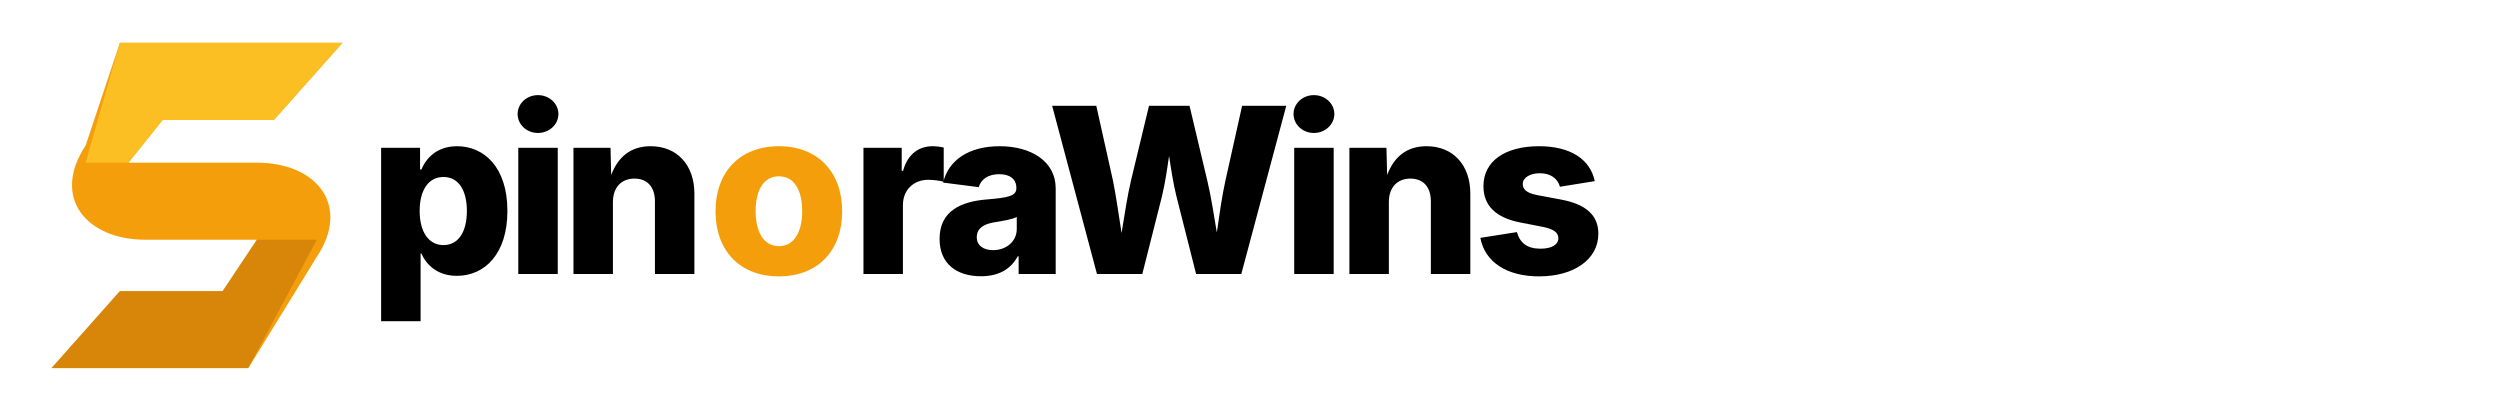
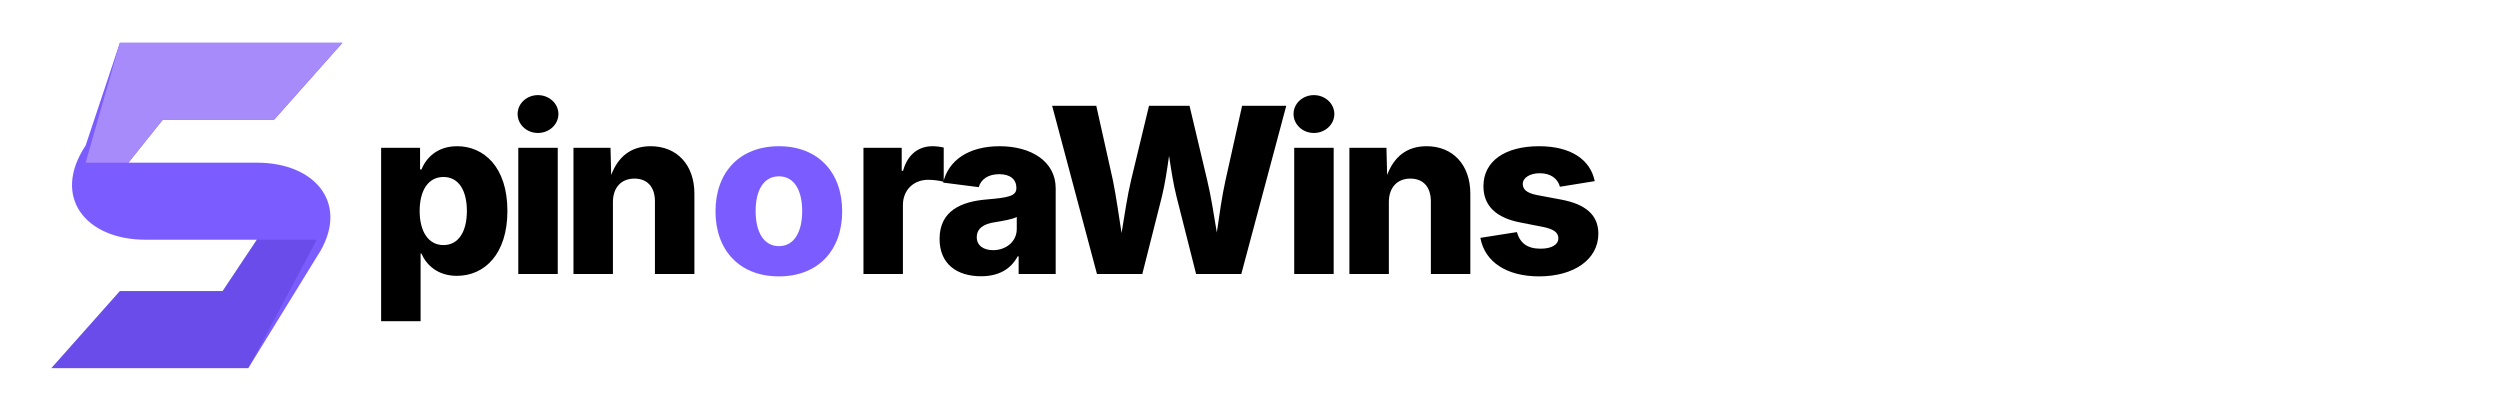
<svg class="brand-lockup" viewBox="0 0 292 48" role="img" aria-label="SpinoraWins">
  <g class="brand-mark">
-     <path d="M14 5H40L32 14H19L15 19H30C37 19 41 24 37 30L29 43H6L14 34H26L30 28H17C10 28 6 23 10 17L14 5Z" fill="#f59e0b" />
-     <path d="M14 5H40L32 14H19L15 19H10L14 5Z" fill="#fbbf24" />
-     <path d="M14 34H26L30 28H37L29 43H6Z" fill="#8b4906" opacity=".28" />
+     <path d="M14 5H40L32 14H19L15 19H30C37 19 41 24 37 30L29 43H6L14 34H26L30 28H17C10 28 6 23 10 17L14 5Z" fill="#7b5cff" />
+     <path d="M14 5H40L32 14H19L15 19H10L14 5Z" fill="#a78bfa" />
+     <path d="M14 34H26L30 28H37L29 43H6Z" fill="#3a23b0" opacity=".28" />
  </g>
-   <text x="43" y="32" fill="currentColor" font-family="Poppins, Inter, sans-serif" font-size="27" font-weight="800" letter-spacing="-1.2">pin<tspan fill="#f59e0b">o</tspan>raWins</text>
+   <text x="43" y="32" fill="currentColor" font-family="Poppins, Inter, sans-serif" font-size="27" font-weight="800" letter-spacing="-1.2">pin<tspan fill="#7b5cff">o</tspan>raWins</text>
</svg>
